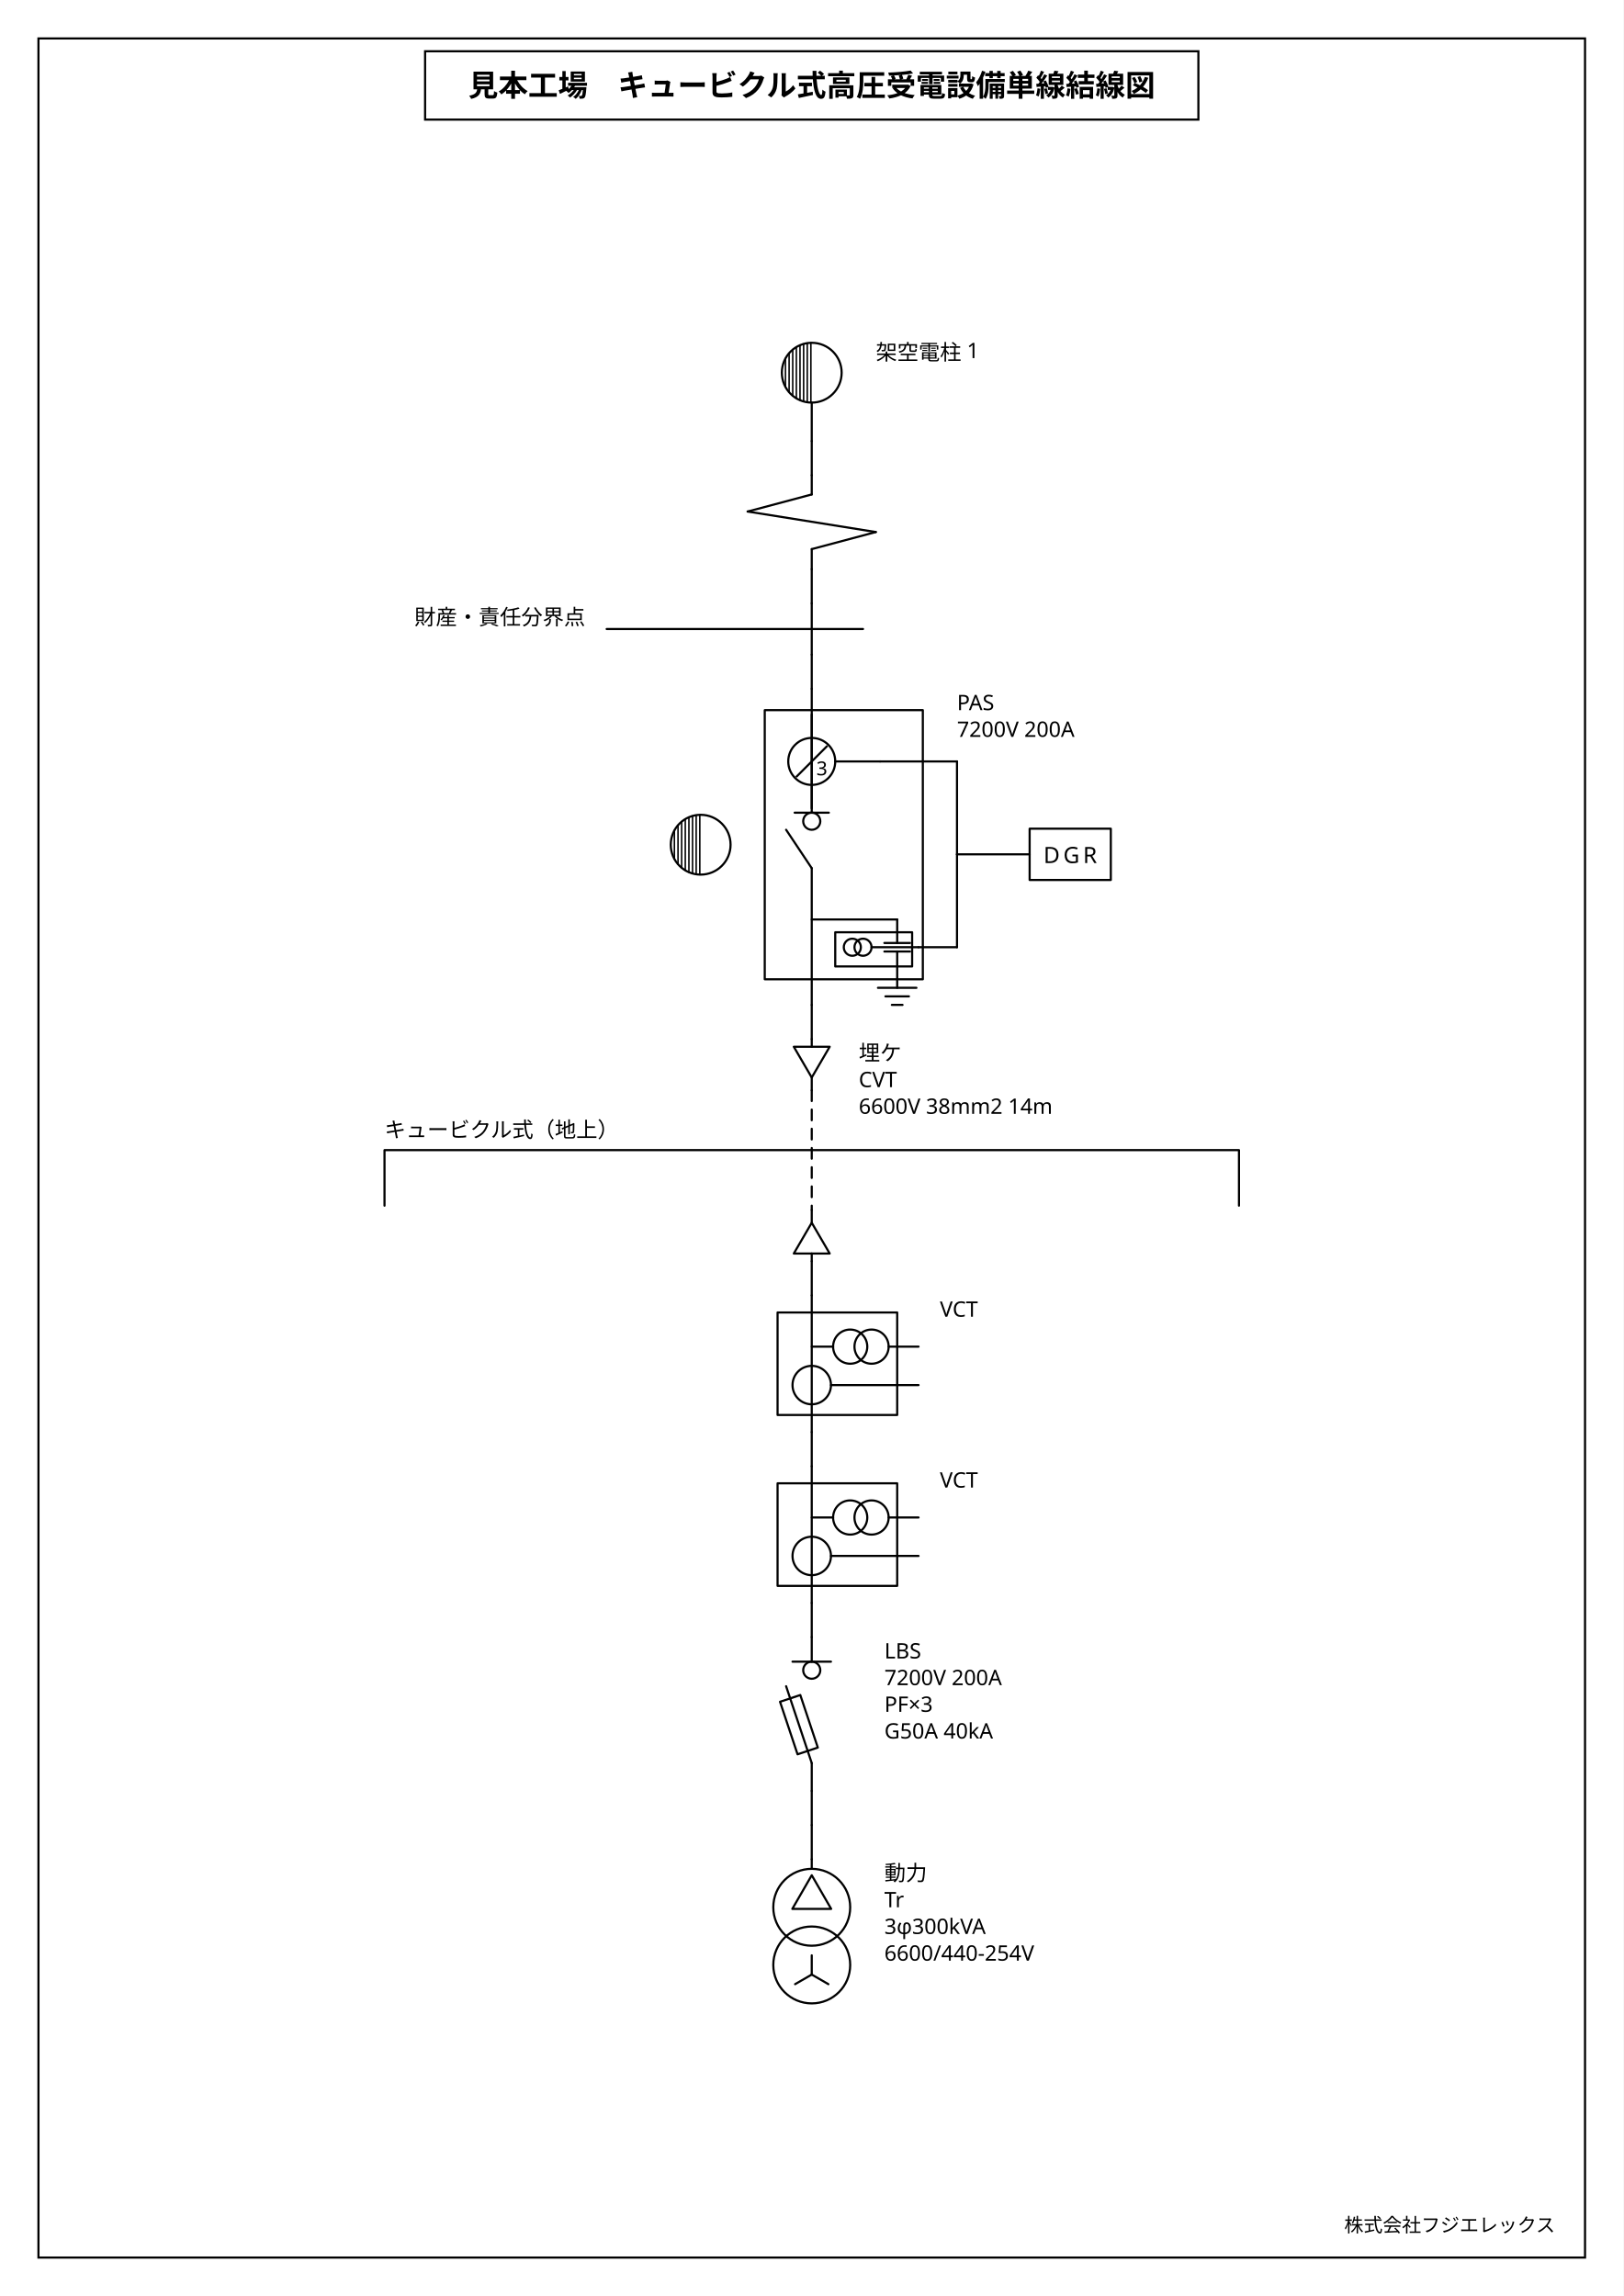
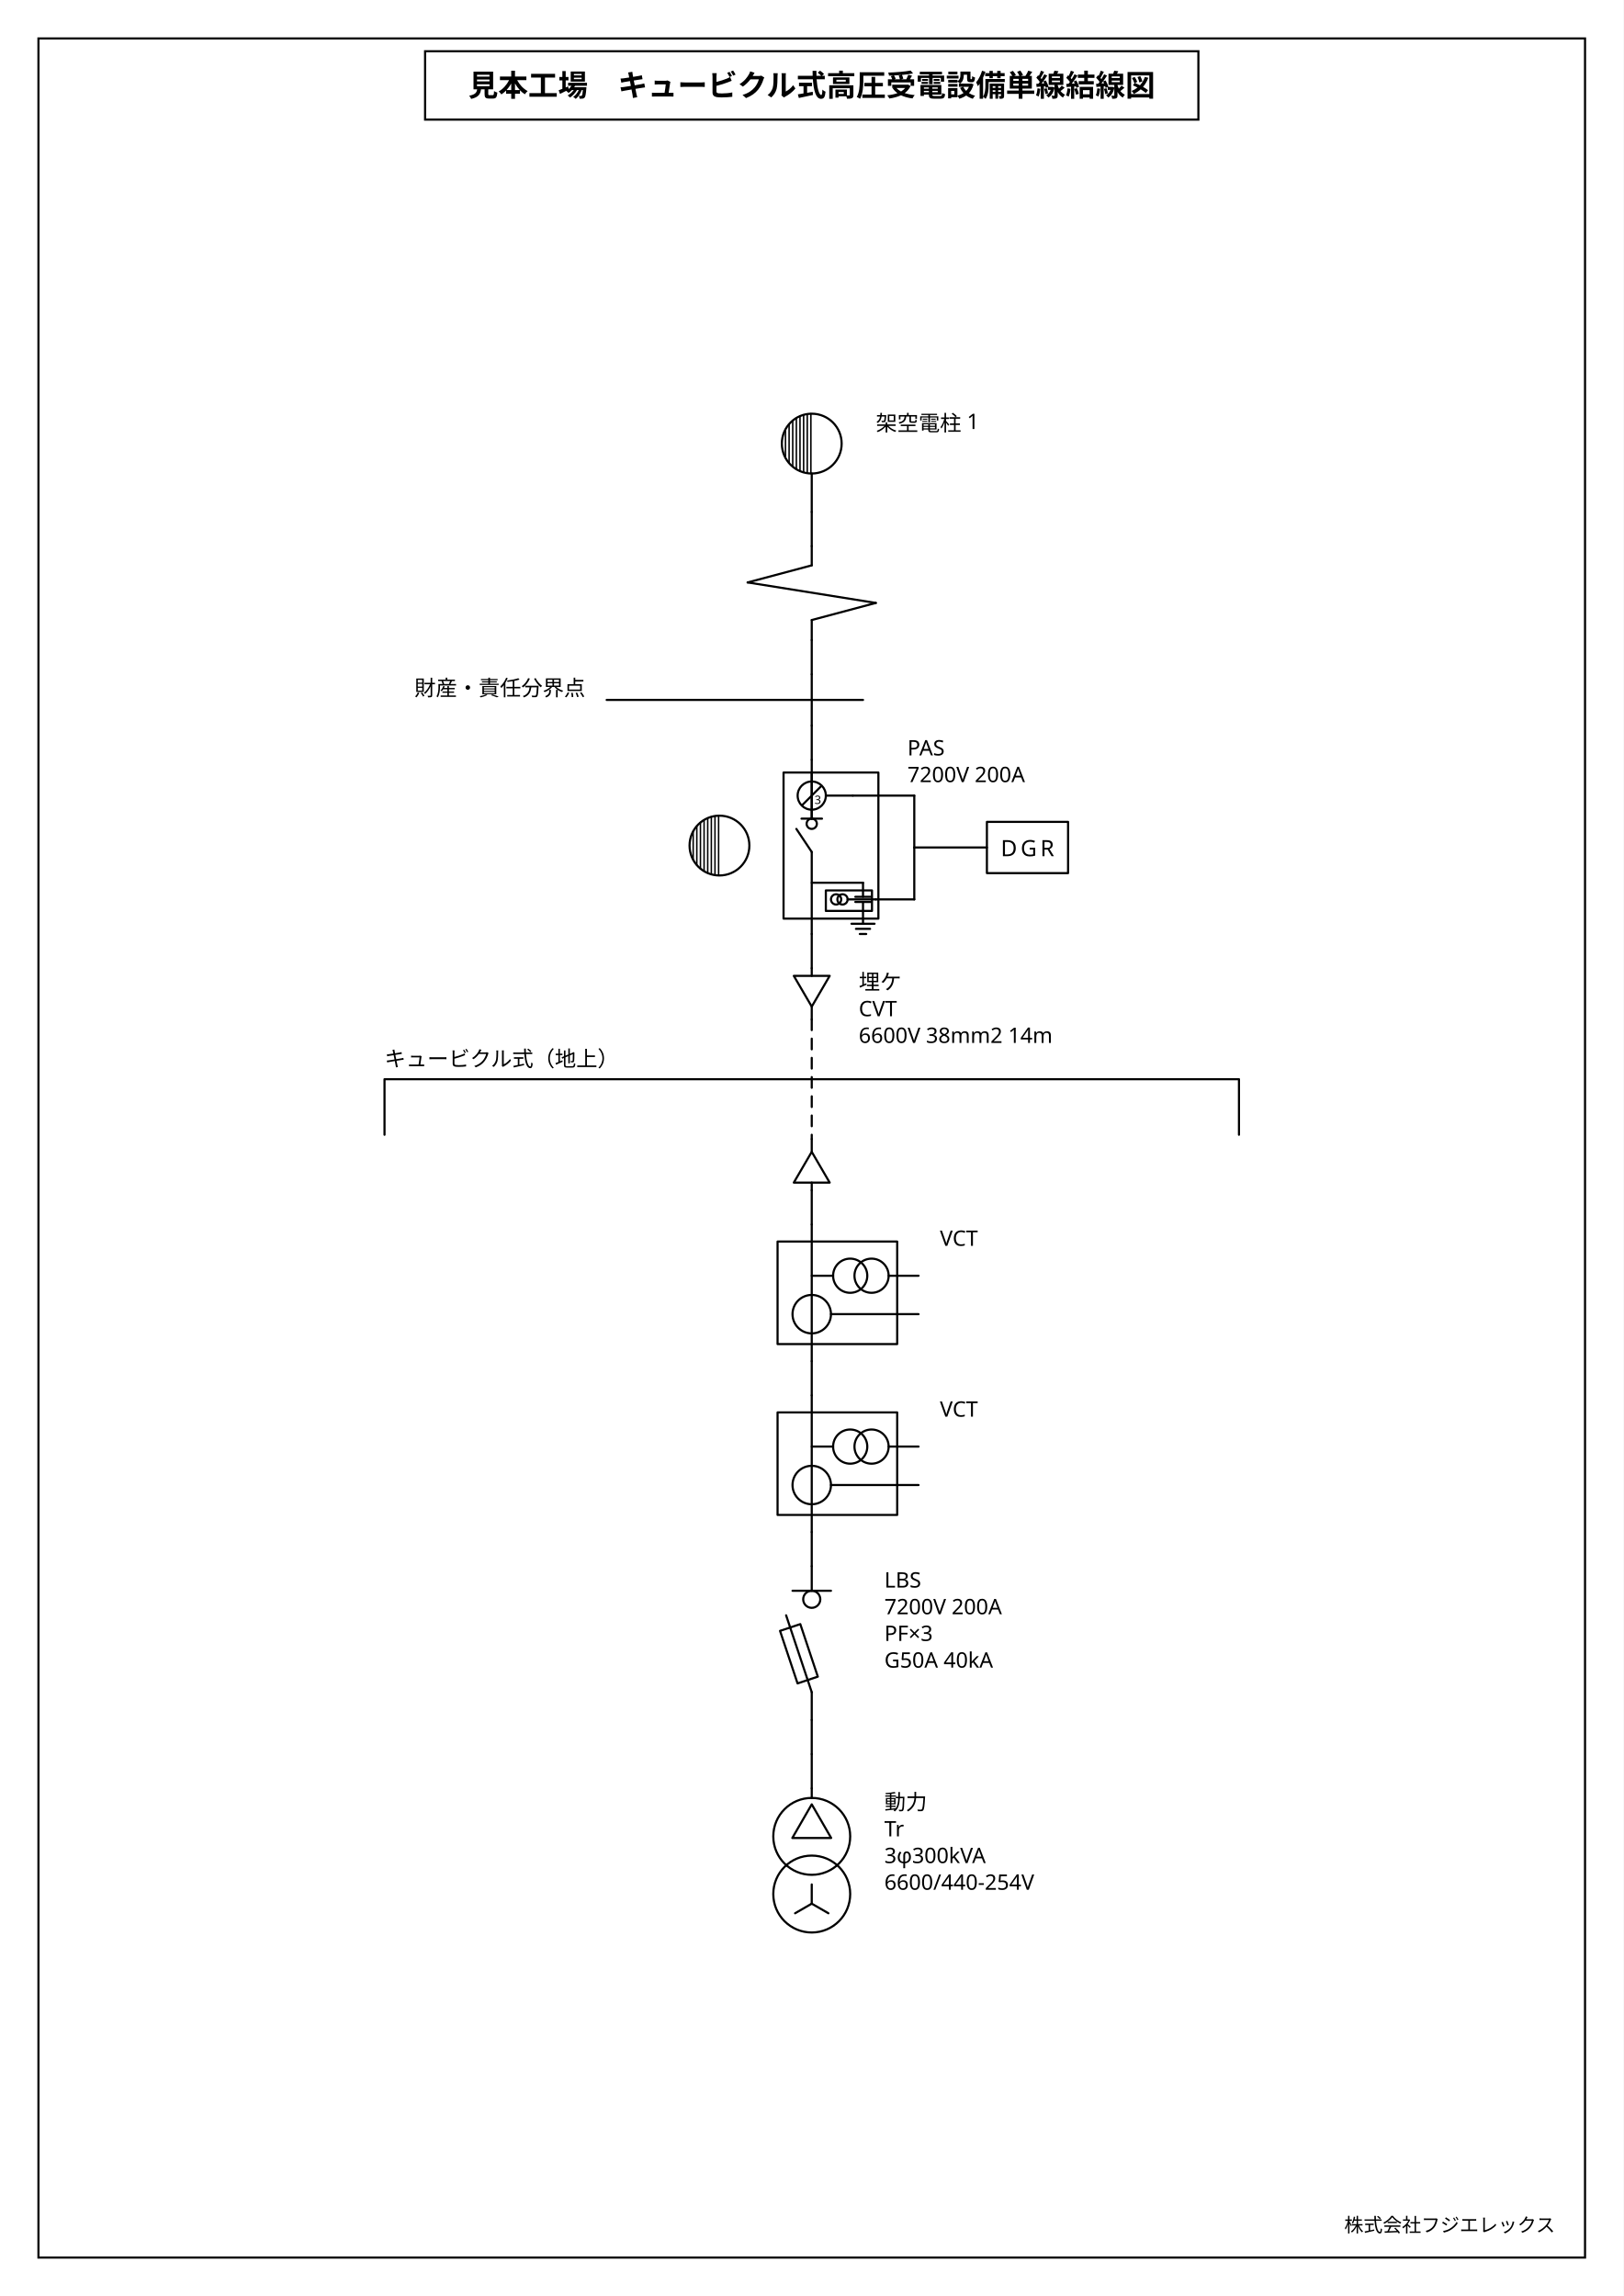
<svg xmlns="http://www.w3.org/2000/svg" viewBox="0 0 760 1075" width="760" height="1075">
  <rect x="0" y="0" width="760" height="1075" fill="#fff" />
  <g stroke="#000" fill="none">
    <rect x="18" y="18" width="724" height="1039" stroke-width="1" />
    <rect x="199" y="24" width="362" height="32" stroke-width="1" />
  </g>
  <text x="380" y="45" font-size="14" font-weight="700" text-anchor="middle" font-family="IPAGothic, 'IPAゴシック', 'Noto Sans JP', 'Hiragino Kaku Gothic ProN', 'Yu Gothic', sans-serif" fill="#000">見本工場　キュービクル式高圧受電設備単線結線図</text>
  <text x="728" y="1045" font-size="9" text-anchor="end" font-family="IPAGothic, 'IPAゴシック', 'Noto Sans JP', 'Hiragino Kaku Gothic ProN', 'Yu Gothic', sans-serif" fill="#000">株式会社フジエレックス</text>
-   <g transform="translate(380 158.5) scale(1)">
+   <g transform="translate(380 191.7) scale(1)">
    <g stroke="#000" fill="none" stroke-linecap="round" stroke-linejoin="round" color="#000">
-       <path d="M -200 380 L 200 380 M -200 380 L -200 406 M 200 380 L 200 406" fill="none" stroke-width="1" />
-       <text x="-200" y="374" font-size="10" font-family="IPAGothic, 'IPAゴシック', 'Noto Sans JP', 'Hiragino Kaku Gothic ProN', 'Yu Gothic', sans-serif" fill="currentColor" stroke="none">キュービクル式（地上）</text>
+       <path d="M -200 313.6 L 200 313.6 M -200 313.6 L -200 339.6 M 200 313.6 L 200 339.6" fill="none" stroke-width="1" />
+       <text x="-200" y="307.6" font-size="10" font-family="IPAGothic, 'IPAゴシック', 'Noto Sans JP', 'Hiragino Kaku Gothic ProN', 'Yu Gothic', sans-serif" fill="currentColor" stroke="none">キュービクル式（地上）</text>
      <line x1="0" y1="48" x2="0" y2="64" stroke-width="1" />
      <line x1="0" y1="108" x2="0" y2="124" stroke-width="1" />
      <line x1="0" y1="148" x2="0" y2="164" stroke-width="1" />
-       <line x1="0" y1="272" x2="40" y2="272" stroke-width="1" />
-       <line x1="32" y1="198" x2="68" y2="198" stroke-width="1" />
-       <line x1="68" y1="198" x2="68" y2="241.5" stroke-width="1" />
-       <line x1="50" y1="285" x2="68" y2="285" stroke-width="1" />
-       <line x1="68" y1="285" x2="68" y2="241.5" stroke-width="1" />
-       <line x1="68" y1="241.5" x2="102" y2="241.5" stroke-width="1" />
-       <line x1="0" y1="312" x2="0" y2="328" stroke-width="1" />
-       <line x1="0" y1="352" x2="0" y2="408" stroke-width="1" stroke-dasharray="5 4" />
-       <line x1="0" y1="432" x2="0" y2="448" stroke-width="1" />
-       <line x1="0" y1="512" x2="0" y2="528" stroke-width="1" />
-       <line x1="0" y1="592" x2="0" y2="608" stroke-width="1" />
-       <line x1="0" y1="680" x2="0" y2="696" stroke-width="1" />
-       <line x1="0" y1="696" x2="0" y2="712" stroke-width="1" />
+       <line x1="0" y1="221.6" x2="24" y2="221.6" stroke-width="1" />
+       <line x1="19.2" y1="180.8" x2="48" y2="180.8" stroke-width="1" />
+       <line x1="48" y1="180.8" x2="48" y2="205.1" stroke-width="1" />
+       <line x1="30" y1="229.4" x2="48" y2="229.4" stroke-width="1" />
+       <line x1="48" y1="229.4" x2="48" y2="205.1" stroke-width="1" />
+       <line x1="48" y1="205.1" x2="82" y2="205.1" stroke-width="1" />
+       <line x1="0" y1="245.6" x2="0" y2="261.6" stroke-width="1" />
+       <line x1="0" y1="285.6" x2="0" y2="341.6" stroke-width="1" stroke-dasharray="5 4" />
+       <line x1="0" y1="365.6" x2="0" y2="381.6" stroke-width="1" />
+       <line x1="0" y1="445.6" x2="0" y2="461.6" stroke-width="1" />
+       <line x1="0" y1="525.6" x2="0" y2="541.6" stroke-width="1" />
+       <line x1="0" y1="613.6" x2="0" y2="629.6" stroke-width="1" />
+       <line x1="0" y1="629.6" x2="0" y2="645.6" stroke-width="1" />
      <g transform="translate(-16 0)">
        <circle cx="16" cy="16" r="14" fill="none" stroke-width="1" />
        <line x1="3.7" y1="9.313" x2="3.7" y2="22.687" stroke-width="0.7" />
        <line x1="5.4" y1="6.855" x2="5.4" y2="25.145" stroke-width="0.7" />
        <line x1="7.1" y1="5.193" x2="7.1" y2="26.807" stroke-width="0.7" />
        <line x1="8.8" y1="3.993" x2="8.8" y2="28.007" stroke-width="0.7" />
        <line x1="10.5" y1="3.126" x2="10.5" y2="28.874" stroke-width="0.7" />
        <line x1="12.2" y1="2.526" x2="12.2" y2="29.474" stroke-width="0.7" />
        <line x1="13.9" y1="2.158" x2="13.9" y2="29.842" stroke-width="0.7" />
        <line x1="15.6" y1="2.006" x2="15.6" y2="29.994" stroke-width="0.7" />
        <line x1="16" y1="30" x2="16" y2="48" stroke-width="1" />
      </g>
      <text x="30" y="10" font-size="10" text-anchor="start" font-family="IPAGothic, 'IPAゴシック', 'Noto Sans JP', 'Hiragino Kaku Gothic ProN', 'Yu Gothic', sans-serif" fill="currentColor" stroke="none">
        <tspan x="30" dy="0">架空電柱 1</tspan>
      </text>
      <g transform="translate(-30 64)">
        <line x1="30" y1="0" x2="30" y2="9" stroke-width="1" />
        <line x1="30" y1="9" x2="0" y2="17" stroke-width="1" />
        <line x1="0" y1="17" x2="60" y2="26.6" stroke-width="1" />
        <line x1="60" y1="26.6" x2="30" y2="34.6" stroke-width="1" />
        <line x1="30" y1="34.6" x2="30" y2="44" stroke-width="1" />
      </g>
      <g transform="translate(-96 124)">
        <line x1="96" y1="0" x2="96" y2="24" stroke-width="1" />
        <line x1="0" y1="12" x2="120" y2="12" stroke-width="1" />
      </g>
      <text x="-106" y="134" font-size="10" text-anchor="end" font-family="IPAGothic, 'IPAゴシック', 'Noto Sans JP', 'Hiragino Kaku Gothic ProN', 'Yu Gothic', sans-serif" fill="currentColor" stroke="none">
        <tspan x="-106" dy="0">財産・責任分界点</tspan>
      </text>
-       <g transform="translate(-28 164)">
-         <line x1="28" y1="0" x2="28" y2="10" stroke-width="1" />
-         <rect x="6" y="10" width="74" height="126" fill="none" stroke-width="1" />
-         <line x1="28" y1="10" x2="28" y2="58" stroke-width="1" />
-         <line x1="20" y1="58" x2="36" y2="58" stroke-width="1" />
-         <circle cx="28" cy="62" r="4" fill="none" stroke-width="1" />
-         <line x1="28" y1="84" x2="16" y2="66" stroke-width="1" />
-         <line x1="28" y1="84" x2="28" y2="148" stroke-width="1" />
+       <g transform="translate(-16.8 164)">
+         <line x1="16.8" y1="0" x2="16.8" y2="6" stroke-width="1" />
+         <rect x="3.6" y="6" width="44.4" height="68.4" fill="none" stroke-width="1" />
+         <line x1="16.8" y1="6" x2="16.8" y2="27.6" stroke-width="1" />
+         <line x1="12" y1="27.6" x2="21.6" y2="27.6" stroke-width="1" />
+         <circle cx="16.8" cy="30" r="2.4" fill="none" stroke-width="1" />
+         <line x1="16.8" y1="43.2" x2="9.6" y2="32.4" stroke-width="1" />
+         <line x1="16.8" y1="43.2" x2="16.8" y2="81.6" stroke-width="1" />
      </g>
-       <text x="68" y="174" font-size="10" text-anchor="start" font-family="IPAGothic, 'IPAゴシック', 'Noto Sans JP', 'Hiragino Kaku Gothic ProN', 'Yu Gothic', sans-serif" fill="currentColor" stroke="none">
-         <tspan x="68" dy="0">PAS</tspan>
-         <tspan x="68" dy="12.5">7200V 200A</tspan>
+       <text x="44.8" y="162" font-size="10" text-anchor="start" font-family="IPAGothic, 'IPAゴシック', 'Noto Sans JP', 'Hiragino Kaku Gothic ProN', 'Yu Gothic', sans-serif" fill="currentColor" stroke="none">
+         <tspan x="44.8" dy="0">PAS</tspan>
+         <tspan x="44.8" dy="12.5">7200V 200A</tspan>
      </text>
-       <g transform="translate(-68 221)">
+       <g transform="translate(-59.2 188.2)">
        <circle cx="16" cy="16" r="14" fill="none" stroke-width="1" />
        <line x1="3.7" y1="9.313" x2="3.7" y2="22.687" stroke-width="0.7" />
        <line x1="5.4" y1="6.855" x2="5.4" y2="25.145" stroke-width="0.7" />
        <line x1="7.1" y1="5.193" x2="7.1" y2="26.807" stroke-width="0.7" />
        <line x1="8.8" y1="3.993" x2="8.8" y2="28.007" stroke-width="0.7" />
        <line x1="10.5" y1="3.126" x2="10.5" y2="28.874" stroke-width="0.7" />
        <line x1="12.2" y1="2.526" x2="12.2" y2="29.474" stroke-width="0.7" />
        <line x1="13.9" y1="2.158" x2="13.9" y2="29.842" stroke-width="0.7" />
        <line x1="15.6" y1="2.006" x2="15.6" y2="29.994" stroke-width="0.7" />
      </g>
-       <g transform="translate(-20 176)">
-         <line x1="20" y1="0" x2="20" y2="44" stroke-width="1" />
-         <circle cx="20" cy="22" r="11" fill="none" stroke-width="1" />
-         <line x1="12.929" y1="29.071" x2="27.071" y2="14.929" stroke-width="1" />
-         <text x="24.75" y="25" font-size="9" text-anchor="middle" dominant-baseline="central" font-family="IPAGothic, 'IPAゴシック', 'Noto Sans JP', 'Hiragino Kaku Gothic ProN', 'Yu Gothic', sans-serif" fill="currentColor" stroke="none">3</text>
-         <line x1="31" y1="22" x2="52" y2="22" stroke-width="1" />
+       <g transform="translate(-12 170)">
+         <line x1="12" y1="0" x2="12" y2="21.6" stroke-width="1" />
+         <circle cx="12" cy="10.8" r="6.6" fill="none" stroke-width="1" />
+         <line x1="7.757" y1="15.043" x2="16.243" y2="6.557" stroke-width="1" />
+         <text x="14.85" y="12.6" font-size="5.4" text-anchor="middle" dominant-baseline="central" font-family="IPAGothic, 'IPAゴシック', 'Noto Sans JP', 'Hiragino Kaku Gothic ProN', 'Yu Gothic', sans-serif" fill="currentColor" stroke="none">3</text>
+         <line x1="18.6" y1="10.8" x2="31.2" y2="10.8" stroke-width="1" />
      </g>
-       <g transform="translate(10 272)">
-         <line x1="30" y1="0" x2="30" y2="11" stroke-width="1" />
-         <rect x="1" y="6" width="36" height="16" fill="none" stroke-width="1" />
-         <line x1="24" y1="11" x2="36" y2="11" stroke-width="1" />
-         <line x1="24" y1="15" x2="36" y2="15" stroke-width="1" />
-         <line x1="30" y1="15" x2="30" y2="32" stroke-width="1" />
-         <line x1="21" y1="32" x2="39" y2="32" stroke-width="1" />
-         <line x1="24.5" y1="36" x2="35.5" y2="36" stroke-width="1" />
-         <line x1="27.5" y1="40" x2="32.5" y2="40" stroke-width="1" />
-         <line x1="18" y1="13" x2="40" y2="13" stroke-width="1" />
-         <circle cx="9" cy="13" r="4" fill="none" stroke-width="1" />
-         <circle cx="14" cy="13" r="4" fill="none" stroke-width="1" />
+       <g transform="translate(6 221.6)">
+         <line x1="18" y1="0" x2="18" y2="6.6" stroke-width="1" />
+         <rect x="0.6" y="3.6" width="21.6" height="9.6" fill="none" stroke-width="1" />
+         <line x1="14.4" y1="6.6" x2="21.6" y2="6.6" stroke-width="1" />
+         <line x1="14.4" y1="9" x2="21.6" y2="9" stroke-width="1" />
+         <line x1="18" y1="9" x2="18" y2="19.2" stroke-width="1" />
+         <line x1="12.6" y1="19.2" x2="23.4" y2="19.2" stroke-width="1" />
+         <line x1="14.7" y1="21.6" x2="21.3" y2="21.6" stroke-width="1" />
+         <line x1="16.5" y1="24" x2="19.5" y2="24" stroke-width="1" />
+         <line x1="10.8" y1="7.8" x2="24" y2="7.8" stroke-width="1" />
+         <circle cx="5.4" cy="7.8" r="2.4" fill="none" stroke-width="1" />
+         <circle cx="8.4" cy="7.8" r="2.4" fill="none" stroke-width="1" />
      </g>
-       <g transform="translate(102 229.5)">
+       <g transform="translate(82 193.1)">
        <rect x="0" y="0" width="38" height="24" fill="none" stroke-width="1" />
        <text x="19" y="12" font-size="10.5" text-anchor="middle" dominant-baseline="central" font-family="IPAGothic, 'IPAゴシック', 'Noto Sans JP', 'Hiragino Kaku Gothic ProN', 'Yu Gothic', sans-serif" letter-spacing="1.6" fill="currentColor" stroke="none">DGR</text>
      </g>
-       <g transform="translate(-12 328)">
+       <g transform="translate(-12 261.6)">
        <line x1="12" y1="0" x2="12" y2="3.6" stroke-width="1" />
        <polygon points="3.6,3.6 20.4,3.6 12,18" fill="none" stroke-width="1" />
        <line x1="12" y1="18" x2="12" y2="24" stroke-width="1" />
      </g>
-       <text x="22" y="338" font-size="10" text-anchor="start" font-family="IPAGothic, 'IPAゴシック', 'Noto Sans JP', 'Hiragino Kaku Gothic ProN', 'Yu Gothic', sans-serif" fill="currentColor" stroke="none">
+       <text x="22" y="271.6" font-size="10" text-anchor="start" font-family="IPAGothic, 'IPAゴシック', 'Noto Sans JP', 'Hiragino Kaku Gothic ProN', 'Yu Gothic', sans-serif" fill="currentColor" stroke="none">
        <tspan x="22" dy="0">埋ケ</tspan>
        <tspan x="22" dy="12.5">CVT</tspan>
        <tspan x="22" dy="12.5">6600V 38mm2 14m</tspan>
      </text>
-       <g transform="translate(-12 408) rotate(180 12 12)">
+       <g transform="translate(-12 341.6) rotate(180 12 12)">
        <line x1="12" y1="0" x2="12" y2="3.6" stroke-width="1" />
        <polygon points="3.6,3.6 20.4,3.6 12,18" fill="none" stroke-width="1" />
        <line x1="12" y1="18" x2="12" y2="24" stroke-width="1" />
      </g>
-       <g transform="translate(-22 448)">
+       <g transform="translate(-22 381.6)">
        <line x1="22" y1="0" x2="22" y2="64" stroke-width="1" />
        <rect x="6" y="8" width="56" height="48" fill="none" stroke-width="1" />
        <line x1="22" y1="24" x2="32" y2="24" stroke-width="1" />
        <circle cx="40" cy="24" r="8" fill="none" stroke-width="1" />
        <circle cx="50" cy="24" r="8" fill="none" stroke-width="1" />
        <line x1="58" y1="24" x2="72" y2="24" stroke-width="1" />
        <circle cx="22" cy="42" r="9" fill="none" stroke-width="1" />
        <line x1="31" y1="42" x2="72" y2="42" stroke-width="1" />
      </g>
-       <text x="60" y="458" font-size="10" text-anchor="start" font-family="IPAGothic, 'IPAゴシック', 'Noto Sans JP', 'Hiragino Kaku Gothic ProN', 'Yu Gothic', sans-serif" fill="currentColor" stroke="none">
+       <text x="60" y="391.6" font-size="10" text-anchor="start" font-family="IPAGothic, 'IPAゴシック', 'Noto Sans JP', 'Hiragino Kaku Gothic ProN', 'Yu Gothic', sans-serif" fill="currentColor" stroke="none">
        <tspan x="60" dy="0">VCT</tspan>
      </text>
-       <g transform="translate(-22 528)">
+       <g transform="translate(-22 461.6)">
        <line x1="22" y1="0" x2="22" y2="64" stroke-width="1" />
        <rect x="6" y="8" width="56" height="48" fill="none" stroke-width="1" />
        <line x1="22" y1="24" x2="32" y2="24" stroke-width="1" />
        <circle cx="40" cy="24" r="8" fill="none" stroke-width="1" />
        <circle cx="50" cy="24" r="8" fill="none" stroke-width="1" />
        <line x1="58" y1="24" x2="72" y2="24" stroke-width="1" />
        <circle cx="22" cy="42" r="9" fill="none" stroke-width="1" />
        <line x1="31" y1="42" x2="72" y2="42" stroke-width="1" />
      </g>
-       <text x="60" y="538" font-size="10" text-anchor="start" font-family="IPAGothic, 'IPAゴシック', 'Noto Sans JP', 'Hiragino Kaku Gothic ProN', 'Yu Gothic', sans-serif" fill="currentColor" stroke="none">
+       <text x="60" y="471.6" font-size="10" text-anchor="start" font-family="IPAGothic, 'IPAゴシック', 'Noto Sans JP', 'Hiragino Kaku Gothic ProN', 'Yu Gothic', sans-serif" fill="currentColor" stroke="none">
        <tspan x="60" dy="0">VCT</tspan>
      </text>
-       <g transform="translate(-24 608)">
+       <g transform="translate(-24 541.6)">
        <line x1="24" y1="0" x2="24" y2="11.5" stroke-width="1" />
        <line x1="15" y1="11.5" x2="33" y2="11.5" stroke-width="1" />
        <circle cx="24" cy="15.5" r="4" fill="none" stroke-width="1" />
        <line x1="24" y1="59" x2="12" y2="23" stroke-width="1" />
        <polygon points="26.843,51.719 18.643,27.119 9.157,30.281 17.357,54.881" fill="none" stroke-width="1" />
        <line x1="24" y1="59" x2="24" y2="72" stroke-width="1" />
      </g>
-       <text x="34" y="618" font-size="10" text-anchor="start" font-family="IPAGothic, 'IPAゴシック', 'Noto Sans JP', 'Hiragino Kaku Gothic ProN', 'Yu Gothic', sans-serif" fill="currentColor" stroke="none">
+       <text x="34" y="551.6" font-size="10" text-anchor="start" font-family="IPAGothic, 'IPAゴシック', 'Noto Sans JP', 'Hiragino Kaku Gothic ProN', 'Yu Gothic', sans-serif" fill="currentColor" stroke="none">
        <tspan x="34" dy="0">LBS</tspan>
        <tspan x="34" dy="12.5">7200V 200A</tspan>
        <tspan x="34" dy="12.5">PF×3</tspan>
        <tspan x="34" dy="12.5">G50A 40kA</tspan>
      </text>
-       <g transform="translate(-24 712)">
+       <g transform="translate(-24 645.6)">
        <line x1="24" y1="0" x2="24" y2="4.5" stroke-width="1" />
        <circle cx="24" cy="22.5" r="18" fill="none" stroke-width="1" />
        <circle cx="24" cy="49.5" r="18" fill="none" stroke-width="1" />
        <polygon points="24,7.5 33.093,23.25 14.907,23.25" fill="none" stroke-width="1" />
        <line x1="24" y1="54" x2="24" y2="45" stroke-width="1" />
        <line x1="24" y1="54" x2="31.794" y2="58.5" stroke-width="1" />
        <line x1="24" y1="54" x2="16.206" y2="58.5" stroke-width="1" />
      </g>
-       <text x="34" y="722" font-size="10" text-anchor="start" font-family="IPAGothic, 'IPAゴシック', 'Noto Sans JP', 'Hiragino Kaku Gothic ProN', 'Yu Gothic', sans-serif" fill="currentColor" stroke="none">
+       <text x="34" y="655.6" font-size="10" text-anchor="start" font-family="IPAGothic, 'IPAゴシック', 'Noto Sans JP', 'Hiragino Kaku Gothic ProN', 'Yu Gothic', sans-serif" fill="currentColor" stroke="none">
        <tspan x="34" dy="0">動力</tspan>
        <tspan x="34" dy="12.5">Tr</tspan>
        <tspan x="34" dy="12.5">3φ300kVA</tspan>
        <tspan x="34" dy="12.5">6600/440-254V</tspan>
      </text>
    </g>
  </g>
</svg>
